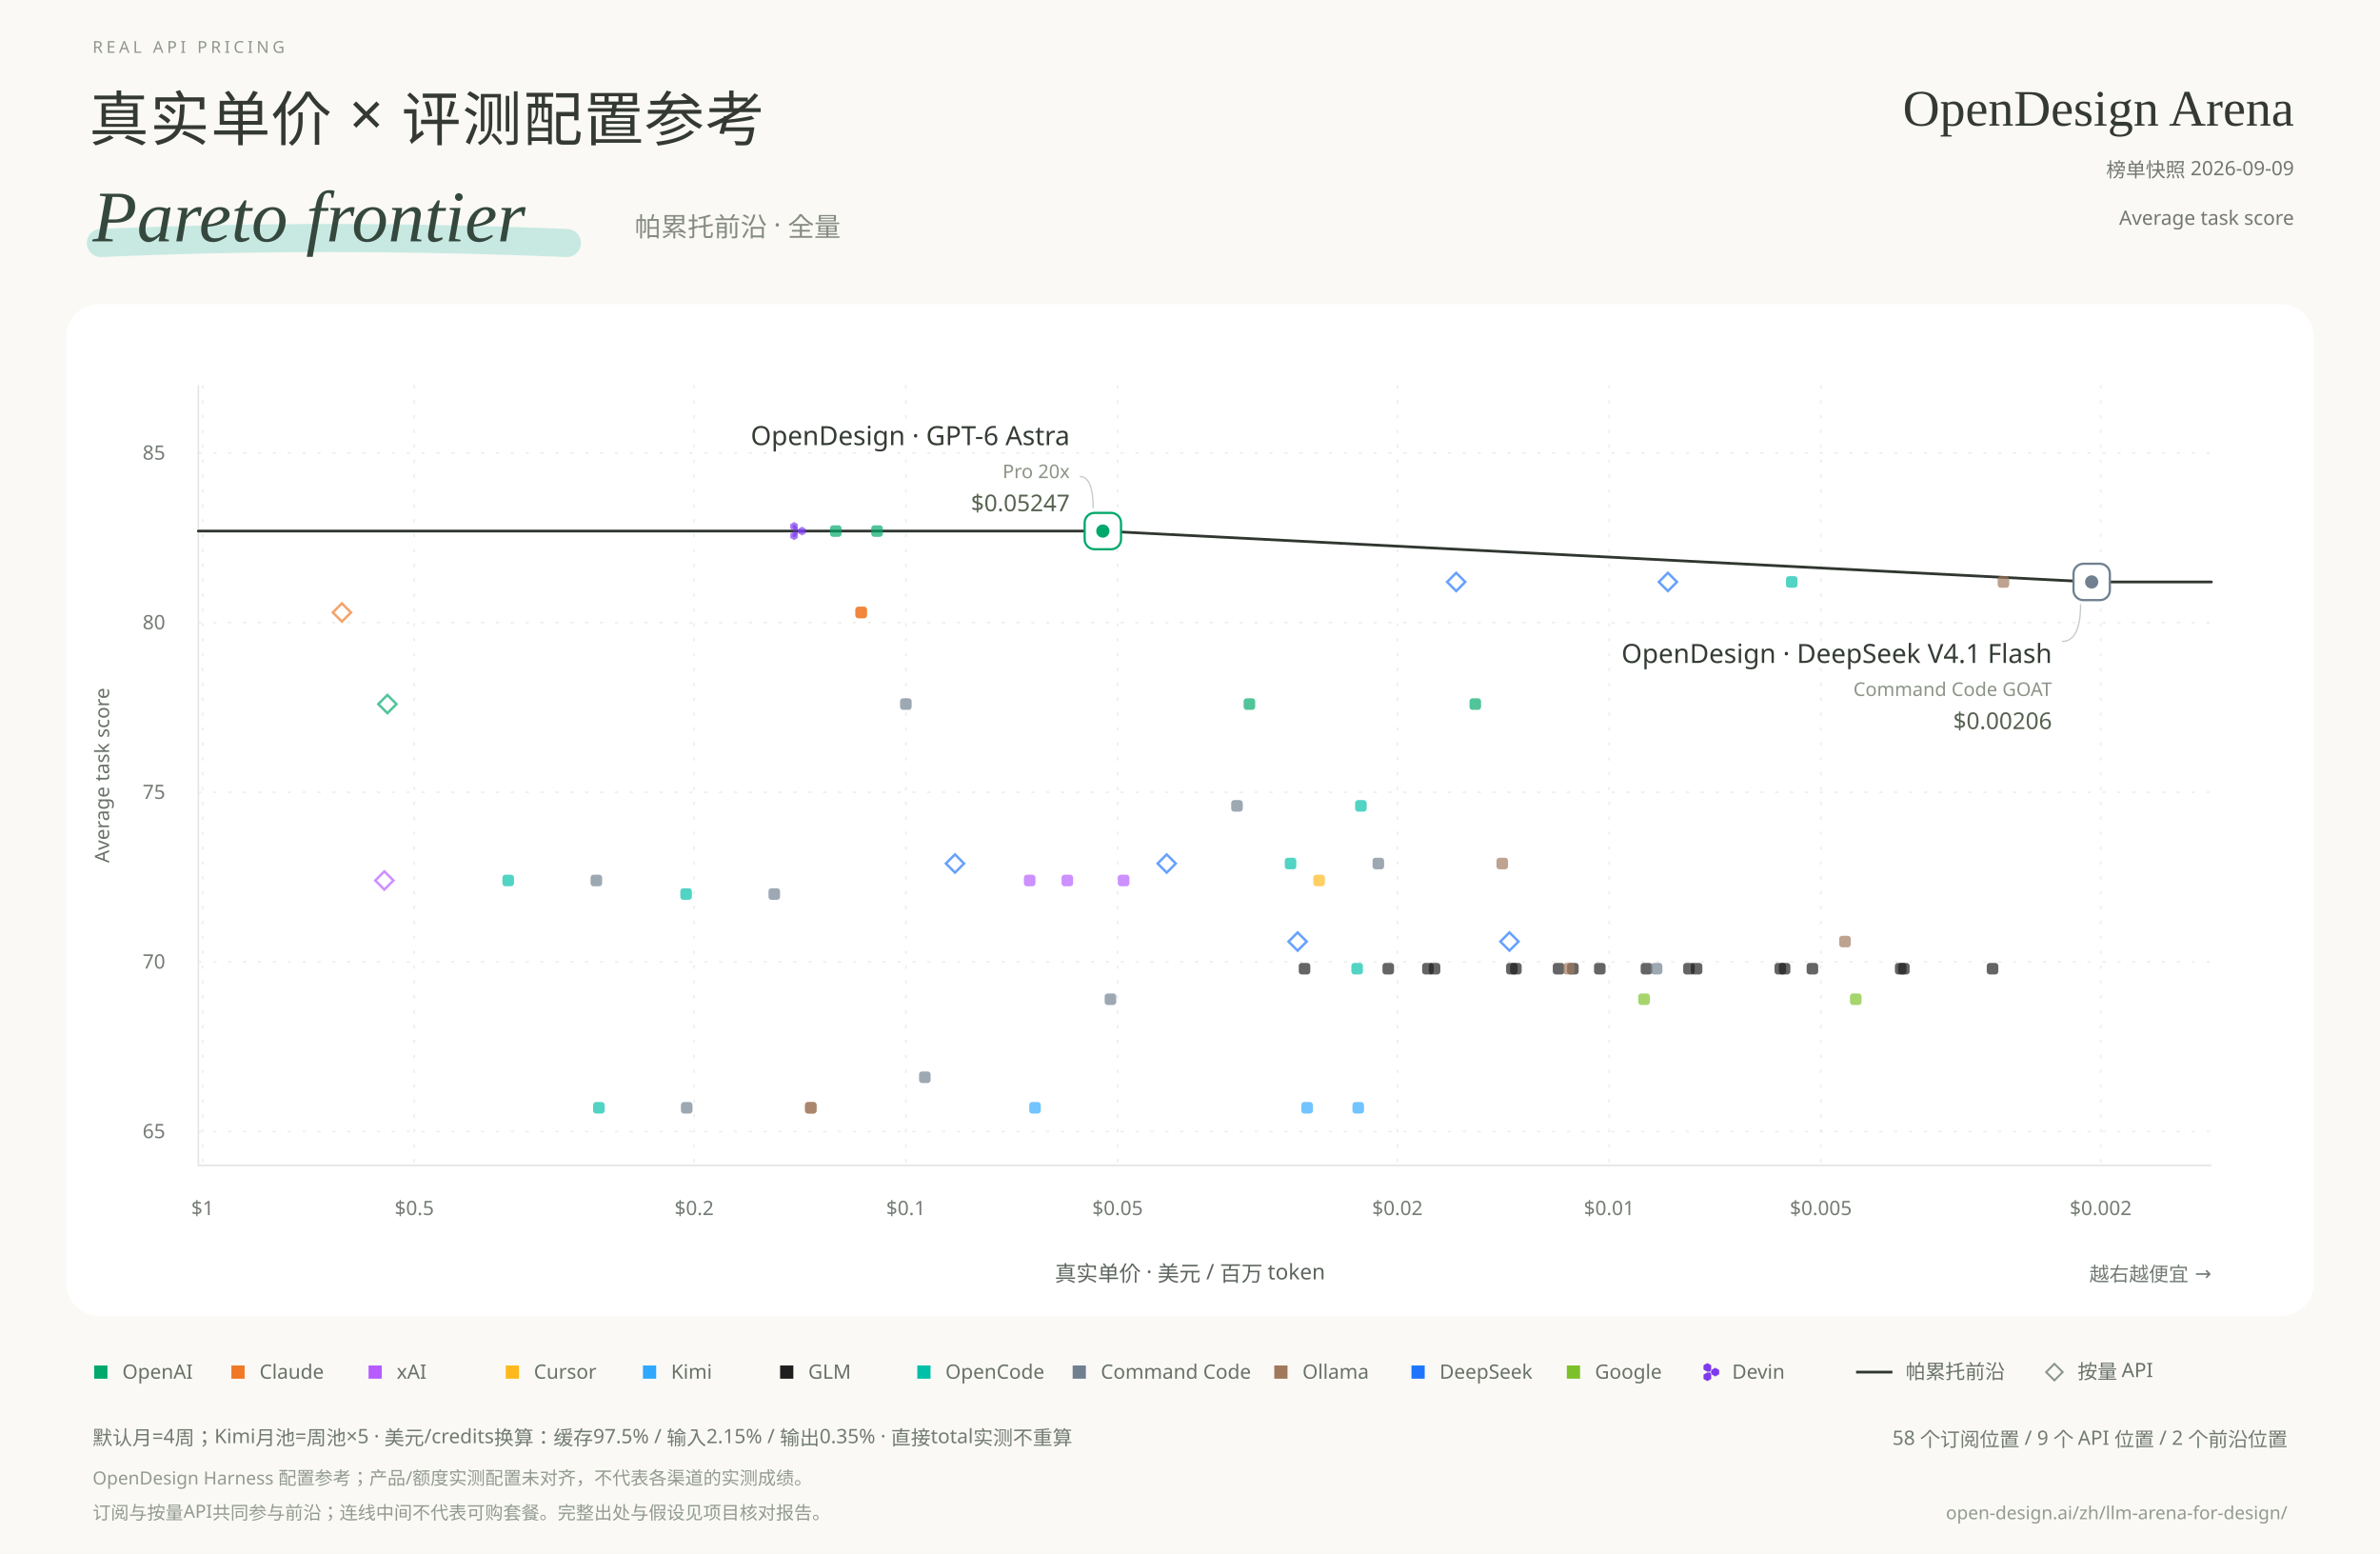
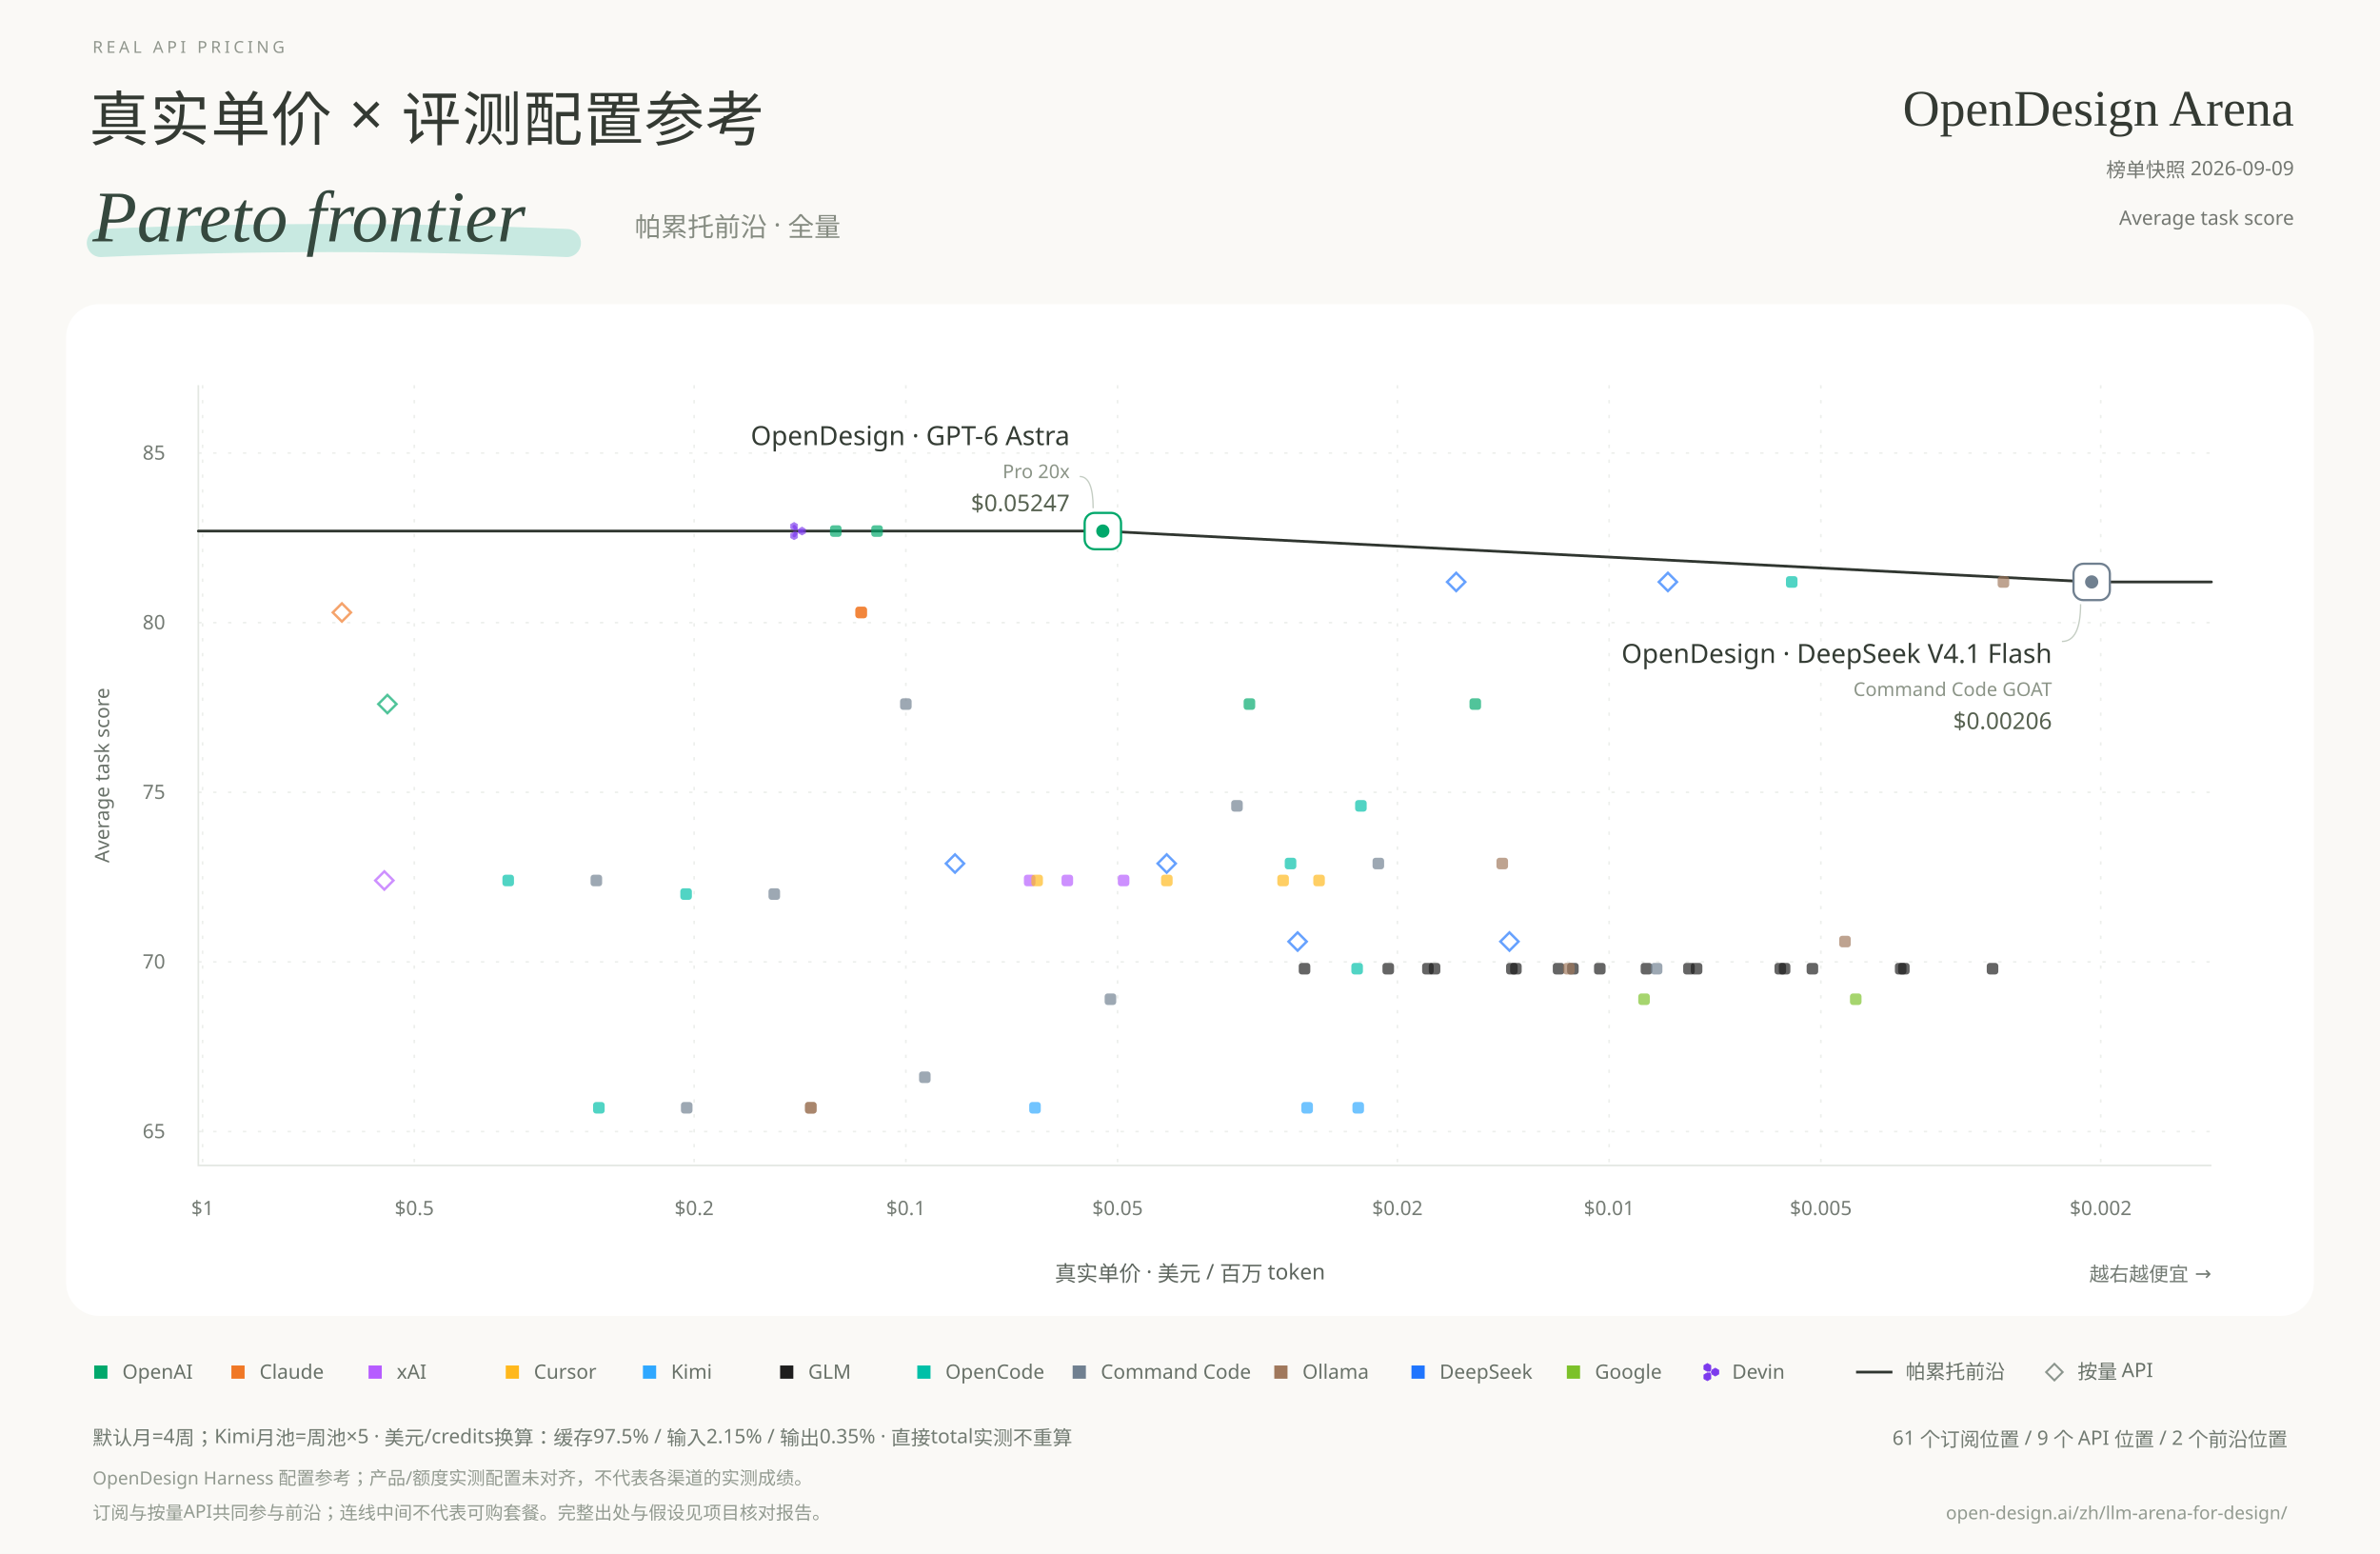
<svg xmlns="http://www.w3.org/2000/svg" width="1440" height="940" viewBox="0 0 1440 940" role="img" aria-labelledby="title desc">
  <style>text{font-family:"Microsoft YaHei","Segoe UI",sans-serif} .serif{font-family:"Times New Roman",serif} .number{font-family:"Segoe UI",sans-serif;font-variant-numeric:tabular-nums} .label-name{paint-order:stroke;stroke:#fff;stroke-width:5px;stroke-linejoin:round} .point:hover{opacity:1}</style>
  <rect width="1440" height="940" fill="#FAF9F6" />
  <text x="56.000" y="32.000" font-size="10" fill="#90968D" text-anchor="start" font-weight="400" letter-spacing="2.1">REAL API PRICING</text>
  <text x="54.000" y="85.000" font-size="36" fill="#343A33" text-anchor="start" font-weight="300" letter-spacing=".8">真实单价 × 评测配置参考</text>
  <path d="M61 147 Q197 141 343 147" stroke="#9FDDD0" stroke-width="17" stroke-linecap="round" opacity=".55" fill="none" />
  <text x="56.000" y="146.000" font-size="44" fill="#35483E" text-anchor="start" font-weight="400" class="serif" font-style="italic">Pareto frontier</text>
  <text x="384.000" y="143.000" font-size="16" fill="#858B81" text-anchor="start" font-weight="300">帕累托前沿 · 全量</text>
  <text x="1388.000" y="76.000" font-size="31" fill="#343A33" text-anchor="end" font-weight="400" class="serif">OpenDesign Arena</text>
  <text x="1388.000" y="107.000" font-size="12" fill="#737771" text-anchor="end" font-weight="400">榜单快照  2026-09-09</text>
  <text x="1388.000" y="136.000" font-size="12" fill="#737771" text-anchor="end" font-weight="400">Average task score</text>
  <rect x="40" y="184" width="1360" height="612" rx="20" fill="#FFFFFF" />
  <path d="M1271.014 233V705" stroke="#E8EBE7" stroke-dasharray="2 7" opacity=".8" />
  <text x="1271.014" y="735.000" font-size="12" fill="#747B74" text-anchor="middle" font-weight="400" class="number">$0.002</text>
  <path d="M1101.686 233V705" stroke="#E8EBE7" stroke-dasharray="2 7" opacity=".8" />
  <text x="1101.686" y="735.000" font-size="12" fill="#747B74" text-anchor="middle" font-weight="400" class="number">$0.005</text>
  <path d="M973.594 233V705" stroke="#E8EBE7" stroke-dasharray="2 7" opacity=".8" />
  <text x="973.594" y="735.000" font-size="12" fill="#747B74" text-anchor="middle" font-weight="400" class="number">$0.01</text>
  <path d="M845.502 233V705" stroke="#E8EBE7" stroke-dasharray="2 7" opacity=".8" />
  <text x="845.502" y="735.000" font-size="12" fill="#747B74" text-anchor="middle" font-weight="400" class="number">$0.02</text>
  <path d="M676.173 233V705" stroke="#E8EBE7" stroke-dasharray="2 7" opacity=".8" />
  <text x="676.173" y="735.000" font-size="12" fill="#747B74" text-anchor="middle" font-weight="400" class="number">$0.05</text>
  <path d="M548.081 233V705" stroke="#E8EBE7" stroke-dasharray="2 7" opacity=".8" />
  <text x="548.081" y="735.000" font-size="12" fill="#747B74" text-anchor="middle" font-weight="400" class="number">$0.1</text>
  <path d="M419.990 233V705" stroke="#E8EBE7" stroke-dasharray="2 7" opacity=".8" />
  <text x="419.990" y="735.000" font-size="12" fill="#747B74" text-anchor="middle" font-weight="400" class="number">$0.2</text>
  <path d="M250.661 233V705" stroke="#E8EBE7" stroke-dasharray="2 7" opacity=".8" />
  <text x="250.661" y="735.000" font-size="12" fill="#747B74" text-anchor="middle" font-weight="400" class="number">$0.5</text>
  <path d="M122.569 233V705" stroke="#E8EBE7" stroke-dasharray="2 7" opacity=".8" />
  <text x="122.569" y="735.000" font-size="12" fill="#747B74" text-anchor="middle" font-weight="400" class="number">$1</text>
  <path d="M120 684.478H1338" stroke="#E8EBE7" stroke-dasharray="2 7" opacity=".8" />
  <text x="100.000" y="688.478" font-size="12" fill="#747B74" text-anchor="end" font-weight="400" class="number">65</text>
  <path d="M120 581.870H1338" stroke="#E8EBE7" stroke-dasharray="2 7" opacity=".8" />
  <text x="100.000" y="585.870" font-size="12" fill="#747B74" text-anchor="end" font-weight="400" class="number">70</text>
  <path d="M120 479.261H1338" stroke="#E8EBE7" stroke-dasharray="2 7" opacity=".8" />
  <text x="100.000" y="483.261" font-size="12" fill="#747B74" text-anchor="end" font-weight="400" class="number">75</text>
  <path d="M120 376.652H1338" stroke="#E8EBE7" stroke-dasharray="2 7" opacity=".8" />
  <text x="100.000" y="380.652" font-size="12" fill="#747B74" text-anchor="end" font-weight="400" class="number">80</text>
  <path d="M120 274.043H1338" stroke="#E8EBE7" stroke-dasharray="2 7" opacity=".8" />
  <text x="100.000" y="278.043" font-size="12" fill="#747B74" text-anchor="end" font-weight="400" class="number">85</text>
  <path d="M120 233V705H1338" fill="none" stroke="#E3E7E2" />
  <text x="66.000" y="469.000" font-size="12" fill="#697169" text-anchor="middle" font-weight="400" transform="rotate(-90 66 469.0)">Average task score</text>
  <text x="720.000" y="775.000" font-size="13" fill="#5D655E" text-anchor="middle" font-weight="400">真实单价 · 美元 / 百万 token</text>
  <text x="1338.000" y="775.000" font-size="12" fill="#737B74" text-anchor="end" font-weight="400">越右越便宜 →</text>
  <path id="frontier" d="M120.000,321.243 L667.263,321.243 L1265.552,352.026 L1338.000,352.026" fill="none" stroke="#303630" stroke-width="1.65" stroke-linecap="round" stroke-linejoin="round" />
  <g class="point" data-billing="subscription" data-frontier="false" data-price="0.03247" data-score="77.6" data-x="755.952" data-y="425.904" transform="translate(755.952 425.904)">
    <rect x="-3.5" y="-3.5" width="7" height="7" rx="1.8" fill="#00A86B" opacity=".68" />
  </g>
  <g class="point" data-billing="subscription" data-frontier="false" data-price="0.0155" data-score="77.6" data-x="892.605" data-y="425.904" transform="translate(892.605 425.904)">
    <rect x="-3.5" y="-3.5" width="7" height="7" rx="1.8" fill="#00A86B" opacity=".68" />
  </g>
  <g class="point" data-billing="subscription" data-frontier="false" data-price="0.12579" data-score="82.7" data-x="505.681" data-y="321.243" transform="translate(505.681 321.243)">
    <rect x="-3.5" y="-3.5" width="7" height="7" rx="1.8" fill="#00A86B" opacity=".68" />
  </g>
  <g class="point" data-billing="subscription" data-frontier="true" data-price="0.05247" data-score="82.7" data-x="667.263" data-y="321.243" transform="translate(667.263 321.243)">
    <rect x="-11" y="-11" width="22" height="22" rx="6" fill="#FFF" stroke="#00A86B" stroke-width="1.35" />
    <circle r="4" fill="#00A86B" />
  </g>
  <g class="point" data-billing="subscription" data-frontier="false" data-price="0.14265" data-score="82.7" data-x="482.437" data-y="321.243" transform="translate(482.437 321.243)">
    <path d="M0.11,-1.63 L-1.97,-0.43 L-4.05,-1.63 L-4.05,-4.03 L-1.97,-5.23 L0.11,-4.03Z M0.11,4.03 L-1.97,5.23 L-4.05,4.03 L-4.05,1.63 L-1.97,0.43 L0.11,1.63Z M4.91,1.20 L2.83,2.40 L0.75,1.20 L0.75,-1.20 L2.83,-2.40 L4.91,-1.20Z" fill="#7C3AED" opacity="0.68" stroke="#7C3AED" stroke-width="0.43" stroke-linejoin="round" />
    <path d="M-0.89,-1.27 L-1.87,-2.69 M-0.89,1.27 L-1.87,2.69 M1.27,0.00 L2.69,0.00" stroke="#7C3AED" stroke-width="2.16" stroke-linecap="round" opacity="0.68" fill="none" />
  </g>
  <g class="point" data-billing="subscription" data-frontier="false" data-price="0.00892" data-score="68.9" data-x="994.714" data-y="604.443" transform="translate(994.714 604.443)">
    <rect x="-3.5" y="-3.5" width="7" height="7" rx="1.8" fill="#7CC12A" opacity=".68" />
  </g>
  <g class="point" data-billing="subscription" data-frontier="false" data-price="0.00446" data-score="68.9" data-x="1122.806" data-y="604.443" transform="translate(1122.806 604.443)">
    <rect x="-3.5" y="-3.5" width="7" height="7" rx="1.8" fill="#7CC12A" opacity=".68" />
  </g>
  <g class="point" data-billing="subscription" data-frontier="false" data-price="0.11574" data-score="80.3" data-x="521.068" data-y="370.496" transform="translate(521.068 370.496)">
    <rect x="-3.5" y="-3.5" width="7" height="7" rx="1.8" fill="#F07826" opacity=".68" />
  </g>
  <g class="point" data-billing="subscription" data-frontier="false" data-price="0.05894" data-score="72.4" data-x="645.775" data-y="532.617" transform="translate(645.775 532.617)">
    <rect x="-3.5" y="-3.5" width="7" height="7" rx="1.8" fill="#B65CFF" opacity=".68" />
  </g>
  <g class="point" data-billing="subscription" data-frontier="false" data-price="0.04902" data-score="72.4" data-x="679.831" data-y="532.617" transform="translate(679.831 532.617)">
    <rect x="-3.5" y="-3.5" width="7" height="7" rx="1.8" fill="#B65CFF" opacity=".68" />
  </g>
  <g class="point" data-billing="subscription" data-frontier="false" data-price="0.06667" data-score="72.4" data-x="623.001" data-y="532.617" transform="translate(623.001 532.617)">
    <rect x="-3.5" y="-3.5" width="7" height="7" rx="1.8" fill="#B65CFF" opacity=".68" />
  </g>
+   <g class="point" data-billing="subscription" data-frontier="false" data-price="0.02585" data-score="72.4" data-x="798.087" data-y="532.617" transform="translate(798.087 532.617)">
+     <rect x="-3.5" y="-3.5" width="7" height="7" rx="1.8" fill="#FFB81C" opacity=".68" />
+   </g>
+   <g class="point" data-billing="subscription" data-frontier="false" data-price="0.06506" data-score="72.4" data-x="627.519" data-y="532.617" transform="translate(627.519 532.617)">
+     <rect x="-3.5" y="-3.5" width="7" height="7" rx="1.8" fill="#FFB81C" opacity=".68" />
+   </g>
+   <g class="point" data-billing="subscription" data-frontier="false" data-price="0.04255" data-score="72.4" data-x="705.989" data-y="532.617" transform="translate(705.989 532.617)">
+     <rect x="-3.5" y="-3.5" width="7" height="7" rx="1.8" fill="#FFB81C" opacity=".68" />
+   </g>
+   <g class="point" data-billing="subscription" data-frontier="false" data-price="0.02908" data-score="72.4" data-x="776.329" data-y="532.617" transform="translate(776.329 532.617)">
+     <rect x="-3.5" y="-3.5" width="7" height="7" rx="1.8" fill="#FFB81C" opacity=".68" />
+   </g>
  <g class="point" data-billing="subscription" data-frontier="false" data-price="0.02688" data-score="65.7" data-x="790.866" data-y="670.113" transform="translate(790.866 670.113)">
    <rect x="-3.5" y="-3.5" width="7" height="7" rx="1.8" fill="#2FA8FF" opacity=".68" />
  </g>
  <g class="point" data-billing="subscription" data-frontier="false" data-price="0.06552" data-score="65.7" data-x="626.217" data-y="670.113" transform="translate(626.217 670.113)">
    <rect x="-3.5" y="-3.5" width="7" height="7" rx="1.8" fill="#2FA8FF" opacity=".68" />
  </g>
  <g class="point" data-billing="subscription" data-frontier="false" data-price="0.02274" data-score="65.7" data-x="821.775" data-y="670.113" transform="translate(821.775 670.113)">
    <rect x="-3.5" y="-3.5" width="7" height="7" rx="1.8" fill="#2FA8FF" opacity=".68" />
  </g>
  <g class="point" data-billing="subscription" data-frontier="false" data-price="0.02711" data-score="69.8" data-x="789.292" data-y="585.974" transform="translate(789.292 585.974)">
    <rect x="-3.5" y="-3.5" width="7" height="7" rx="1.8" fill="#1E1E1E" opacity=".68" />
  </g>
  <g class="point" data-billing="subscription" data-frontier="false" data-price="0.0181" data-score="69.8" data-x="863.948" data-y="585.974" transform="translate(863.948 585.974)">
    <rect x="-3.5" y="-3.5" width="7" height="7" rx="1.8" fill="#1E1E1E" opacity=".68" />
  </g>
  <g class="point" data-billing="subscription" data-frontier="false" data-price="0.01357" data-score="69.8" data-x="917.179" data-y="585.974" transform="translate(917.179 585.974)">
    <rect x="-3.5" y="-3.5" width="7" height="7" rx="1.8" fill="#1E1E1E" opacity=".68" />
  </g>
  <g class="point" data-billing="subscription" data-frontier="false" data-price="0.01126" data-score="69.8" data-x="951.663" data-y="585.974" transform="translate(951.663 585.974)">
    <rect x="-3.5" y="-3.5" width="7" height="7" rx="1.8" fill="#1E1E1E" opacity=".68" />
  </g>
  <g class="point" data-billing="subscription" data-frontier="false" data-price="0.00751" data-score="69.8" data-x="1026.510" data-y="585.974" transform="translate(1026.510 585.974)">
    <rect x="-3.5" y="-3.5" width="7" height="7" rx="1.8" fill="#1E1E1E" opacity=".68" />
  </g>
  <g class="point" data-billing="subscription" data-frontier="false" data-price="0.00563" data-score="69.8" data-x="1079.755" data-y="585.974" transform="translate(1079.755 585.974)">
    <rect x="-3.5" y="-3.5" width="7" height="7" rx="1.8" fill="#1E1E1E" opacity=".68" />
  </g>
  <g class="point" data-billing="subscription" data-frontier="false" data-price="0.02061" data-score="69.8" data-x="839.950" data-y="585.974" transform="translate(839.950 585.974)">
    <rect x="-3.5" y="-3.5" width="7" height="7" rx="1.8" fill="#1E1E1E" opacity=".68" />
  </g>
  <g class="point" data-billing="subscription" data-frontier="false" data-price="0.01375" data-score="69.8" data-x="914.744" data-y="585.974" transform="translate(914.744 585.974)">
    <rect x="-3.5" y="-3.5" width="7" height="7" rx="1.8" fill="#1E1E1E" opacity=".68" />
  </g>
  <g class="point" data-billing="subscription" data-frontier="false" data-price="0.01031" data-score="69.8" data-x="967.952" data-y="585.974" transform="translate(967.952 585.974)">
    <rect x="-3.5" y="-3.5" width="7" height="7" rx="1.8" fill="#1E1E1E" opacity=".68" />
  </g>
  <g class="point" data-billing="subscription" data-frontier="false" data-price="0.00571" data-score="69.8" data-x="1077.148" data-y="585.974" transform="translate(1077.148 585.974)">
    <rect x="-3.5" y="-3.5" width="7" height="7" rx="1.8" fill="#1E1E1E" opacity=".68" />
  </g>
  <g class="point" data-billing="subscription" data-frontier="false" data-price="0.00381" data-score="69.8" data-x="1151.915" data-y="585.974" transform="translate(1151.915 585.974)">
    <rect x="-3.5" y="-3.5" width="7" height="7" rx="1.8" fill="#1E1E1E" opacity=".68" />
  </g>
  <g class="point" data-billing="subscription" data-frontier="false" data-price="0.00285" data-score="69.8" data-x="1205.564" data-y="585.974" transform="translate(1205.564 585.974)">
    <rect x="-3.5" y="-3.5" width="7" height="7" rx="1.8" fill="#1E1E1E" opacity=".68" />
  </g>
  <g class="point" data-billing="subscription" data-frontier="false" data-price="0.01771" data-score="69.8" data-x="867.974" data-y="585.974" transform="translate(867.974 585.974)">
    <rect x="-3.5" y="-3.5" width="7" height="7" rx="1.8" fill="#1E1E1E" opacity=".68" />
  </g>
  <g class="point" data-billing="subscription" data-frontier="false" data-price="0.0118" data-score="69.8" data-x="943.007" data-y="585.974" transform="translate(943.007 585.974)">
    <rect x="-3.5" y="-3.5" width="7" height="7" rx="1.8" fill="#1E1E1E" opacity=".68" />
  </g>
  <g class="point" data-billing="subscription" data-frontier="false" data-price="0.00885" data-score="69.8" data-x="996.170" data-y="585.974" transform="translate(996.170 585.974)">
    <rect x="-3.5" y="-3.5" width="7" height="7" rx="1.8" fill="#1E1E1E" opacity=".68" />
  </g>
  <g class="point" data-billing="subscription" data-frontier="false" data-price="0.0077" data-score="69.8" data-x="1021.893" data-y="585.974" transform="translate(1021.893 585.974)">
    <rect x="-3.5" y="-3.5" width="7" height="7" rx="1.8" fill="#1E1E1E" opacity=".68" />
  </g>
  <g class="point" data-billing="subscription" data-frontier="false" data-price="0.00514" data-score="69.8" data-x="1096.582" data-y="585.974" transform="translate(1096.582 585.974)">
    <rect x="-3.5" y="-3.5" width="7" height="7" rx="1.8" fill="#1E1E1E" opacity=".68" />
  </g>
  <g class="point" data-billing="subscription" data-frontier="false" data-price="0.00385" data-score="69.8" data-x="1149.985" data-y="585.974" transform="translate(1149.985 585.974)">
    <rect x="-3.5" y="-3.5" width="7" height="7" rx="1.8" fill="#1E1E1E" opacity=".68" />
  </g>
  <g class="point" data-billing="subscription" data-frontier="false" data-price="0.36765" data-score="72.4" data-x="307.482" data-y="532.617" transform="translate(307.482 532.617)">
    <rect x="-3.5" y="-3.5" width="7" height="7" rx="1.8" fill="#00C0A8" opacity=".68" />
  </g>
  <g class="point" data-billing="subscription" data-frontier="false" data-price="0.02282" data-score="69.8" data-x="821.126" data-y="585.974" transform="translate(821.126 585.974)">
    <rect x="-3.5" y="-3.5" width="7" height="7" rx="1.8" fill="#00C0A8" opacity=".68" />
  </g>
  <g class="point" data-billing="subscription" data-frontier="false" data-price="0.27322" data-score="65.7" data-x="362.340" data-y="670.113" transform="translate(362.340 670.113)">
    <rect x="-3.5" y="-3.5" width="7" height="7" rx="1.8" fill="#00C0A8" opacity=".68" />
  </g>
  <g class="point" data-billing="subscription" data-frontier="false" data-price="0.20534" data-score="72" data-x="415.120" data-y="540.826" transform="translate(415.120 540.826)">
    <rect x="-3.5" y="-3.5" width="7" height="7" rx="1.8" fill="#00C0A8" opacity=".68" />
  </g>
  <g class="point" data-billing="subscription" data-frontier="false" data-price="0.0055" data-score="81.2" data-x="1084.073" data-y="352.026" transform="translate(1084.073 352.026)">
    <rect x="-3.5" y="-3.5" width="7" height="7" rx="1.8" fill="#00C0A8" opacity=".68" />
  </g>
  <g class="point" data-billing="subscription" data-frontier="false" data-price="0.02838" data-score="72.9" data-x="780.831" data-y="522.357" transform="translate(780.831 522.357)">
    <rect x="-3.5" y="-3.5" width="7" height="7" rx="1.8" fill="#00C0A8" opacity=".68" />
  </g>
  <g class="point" data-billing="subscription" data-frontier="false" data-price="0.02254" data-score="74.6" data-x="823.407" data-y="487.470" transform="translate(823.407 487.470)">
    <rect x="-3.5" y="-3.5" width="7" height="7" rx="1.8" fill="#00C0A8" opacity=".68" />
  </g>
  <g class="point" data-billing="subscription" data-frontier="false" data-price="0.1" data-score="77.6" data-x="548.081" data-y="425.904" transform="translate(548.081 425.904)">
    <rect x="-3.5" y="-3.5" width="7" height="7" rx="1.8" fill="#708090" opacity=".68" />
  </g>
  <g class="point" data-billing="subscription" data-frontier="true" data-price="0.00206" data-score="81.2" data-x="1265.552" data-y="352.026" transform="translate(1265.552 352.026)">
    <rect x="-11" y="-11" width="22" height="22" rx="6" fill="#FFF" stroke="#708090" stroke-width="1.35" />
    <circle r="4" fill="#708090" />
  </g>
  <g class="point" data-billing="subscription" data-frontier="false" data-price="0.00856" data-score="69.8" data-x="1002.327" data-y="585.974" transform="translate(1002.327 585.974)">
    <rect x="-3.5" y="-3.5" width="7" height="7" rx="1.8" fill="#708090" opacity=".68" />
  </g>
  <g class="point" data-billing="subscription" data-frontier="false" data-price="0.05118" data-score="68.9" data-x="671.863" data-y="604.443" transform="translate(671.863 604.443)">
    <rect x="-3.5" y="-3.5" width="7" height="7" rx="1.8" fill="#708090" opacity=".68" />
  </g>
  <g class="point" data-billing="subscription" data-frontier="false" data-price="0.02129" data-score="72.9" data-x="833.951" data-y="522.357" transform="translate(833.951 522.357)">
    <rect x="-3.5" y="-3.5" width="7" height="7" rx="1.8" fill="#708090" opacity=".68" />
  </g>
  <g class="point" data-billing="subscription" data-frontier="false" data-price="0.15385" data-score="72" data-x="468.469" data-y="540.826" transform="translate(468.469 540.826)">
    <rect x="-3.5" y="-3.5" width="7" height="7" rx="1.8" fill="#708090" opacity=".68" />
  </g>
  <g class="point" data-billing="subscription" data-frontier="false" data-price="0.03382" data-score="74.6" data-x="748.424" data-y="487.470" transform="translate(748.424 487.470)">
    <rect x="-3.5" y="-3.5" width="7" height="7" rx="1.8" fill="#708090" opacity=".68" />
  </g>
  <g class="point" data-billing="subscription" data-frontier="false" data-price="0.09398" data-score="66.6" data-x="559.555" data-y="651.643" transform="translate(559.555 651.643)">
    <rect x="-3.5" y="-3.5" width="7" height="7" rx="1.8" fill="#708090" opacity=".68" />
  </g>
  <g class="point" data-billing="subscription" data-frontier="false" data-price="0.20492" data-score="65.7" data-x="415.498" data-y="670.113" transform="translate(415.498 670.113)">
    <rect x="-3.5" y="-3.5" width="7" height="7" rx="1.8" fill="#708090" opacity=".68" />
  </g>
  <g class="point" data-billing="subscription" data-frontier="false" data-price="0.27548" data-score="72.4" data-x="360.818" data-y="532.617" transform="translate(360.818 532.617)">
    <rect x="-3.5" y="-3.5" width="7" height="7" rx="1.8" fill="#708090" opacity=".68" />
  </g>
  <g class="point" data-billing="subscription" data-frontier="false" data-price="0.00275" data-score="81.2" data-x="1212.164" data-y="352.026" transform="translate(1212.164 352.026)">
    <rect x="-3.5" y="-3.5" width="7" height="7" rx="1.8" fill="#A0785C" opacity=".68" />
  </g>
  <g class="point" data-billing="subscription" data-frontier="false" data-price="0.00462" data-score="70.6" data-x="1116.293" data-y="569.557" transform="translate(1116.293 569.557)">
    <rect x="-3.5" y="-3.5" width="7" height="7" rx="1.8" fill="#A0785C" opacity=".68" />
  </g>
  <g class="point" data-billing="subscription" data-frontier="false" data-price="0.01419" data-score="72.9" data-x="908.923" data-y="522.357" transform="translate(908.923 522.357)">
    <rect x="-3.5" y="-3.5" width="7" height="7" rx="1.8" fill="#A0785C" opacity=".68" />
  </g>
  <g class="point" data-billing="subscription" data-frontier="false" data-price="0.01141" data-score="69.8" data-x="949.218" data-y="585.974" transform="translate(949.218 585.974)">
    <rect x="-3.5" y="-3.5" width="7" height="7" rx="1.8" fill="#A0785C" opacity=".68" />
  </g>
  <g class="point" data-billing="subscription" data-frontier="false" data-price="0.13652" data-score="65.7" data-x="490.554" data-y="670.113" transform="translate(490.554 670.113)">
    <rect x="-3.5" y="-3.5" width="7" height="7" rx="1.8" fill="#A0785C" opacity=".68" />
  </g>
  <g class="point" data-billing="subscription" data-frontier="false" data-price="0.1365" data-score="65.7" data-x="490.581" data-y="670.113" transform="translate(490.581 670.113)">
    <rect x="-3.5" y="-3.5" width="7" height="7" rx="1.8" fill="#A0785C" opacity=".68" />
  </g>
  <g class="point" data-billing="subscription" data-frontier="false" data-price="0.11575" data-score="80.3" data-x="521.052" data-y="370.496" transform="translate(521.052 370.496)">
    <rect x="-3.5" y="-3.5" width="7" height="7" rx="1.8" fill="#F07826" opacity=".68" />
  </g>
  <g class="point" data-billing="subscription" data-frontier="false" data-price="0.10989" data-score="82.7" data-x="530.653" data-y="321.243" transform="translate(530.653 321.243)">
    <rect x="-3.5" y="-3.5" width="7" height="7" rx="1.8" fill="#00A86B" opacity=".68" />
-   </g>
-   <g class="point" data-billing="subscription" data-frontier="false" data-price="0.02585" data-score="72.4" data-x="798.087" data-y="532.617" transform="translate(798.087 532.617)">
-     <rect x="-3.5" y="-3.5" width="7" height="7" rx="1.8" fill="#FFB81C" opacity=".68" />
  </g>
  <g class="point" data-billing="metered" data-frontier="false" data-price="0.00825" data-score="81.2" data-x="1009.144" data-y="352.026" transform="translate(1009.144 352.026)">
    <path d="M0 -5.5L5.5 0 0 5.5 -5.5 0Z" fill="white" stroke="#1F75FE" stroke-width="1.5" opacity=".68" />
  </g>
  <g class="point" data-billing="metered" data-frontier="false" data-price="0.0165" data-score="81.2" data-x="881.052" data-y="352.026" transform="translate(881.052 352.026)">
    <path d="M0 -5.5L5.5 0 0 5.5 -5.5 0Z" fill="white" stroke="#1F75FE" stroke-width="1.5" opacity=".68" />
  </g>
  <g class="point" data-billing="metered" data-frontier="false" data-price="0.01386" data-score="70.6" data-x="913.272" data-y="569.557" transform="translate(913.272 569.557)">
    <path d="M0 -5.5L5.5 0 0 5.5 -5.5 0Z" fill="white" stroke="#1F75FE" stroke-width="1.5" opacity=".68" />
  </g>
  <g class="point" data-billing="metered" data-frontier="false" data-price="0.02773" data-score="70.6" data-x="785.113" data-y="569.557" transform="translate(785.113 569.557)">
    <path d="M0 -5.5L5.5 0 0 5.5 -5.5 0Z" fill="white" stroke="#1F75FE" stroke-width="1.5" opacity=".68" />
  </g>
  <g class="point" data-billing="metered" data-frontier="false" data-price="0.04257" data-score="72.9" data-x="705.902" data-y="522.357" transform="translate(705.902 522.357)">
    <path d="M0 -5.5L5.5 0 0 5.5 -5.5 0Z" fill="white" stroke="#1F75FE" stroke-width="1.5" opacity=".68" />
  </g>
  <g class="point" data-billing="metered" data-frontier="false" data-price="0.08514" data-score="72.9" data-x="577.810" data-y="522.357" transform="translate(577.810 522.357)">
    <path d="M0 -5.5L5.5 0 0 5.5 -5.5 0Z" fill="white" stroke="#1F75FE" stroke-width="1.5" opacity=".68" />
  </g>
  <g class="point" data-billing="metered" data-frontier="false" data-price="0.546" data-score="77.6" data-x="234.397" data-y="425.904" transform="translate(234.397 425.904)">
    <path d="M0 -5.5L5.5 0 0 5.5 -5.5 0Z" fill="white" stroke="#00A86B" stroke-width="1.5" opacity=".68" />
  </g>
  <g class="point" data-billing="metered" data-frontier="false" data-price="0.5515" data-score="72.4" data-x="232.545" data-y="532.617" transform="translate(232.545 532.617)">
    <path d="M0 -5.5L5.5 0 0 5.5 -5.5 0Z" fill="white" stroke="#B65CFF" stroke-width="1.5" opacity=".68" />
  </g>
  <g class="point" data-billing="metered" data-frontier="false" data-price="0.63375" data-score="80.3" data-x="206.856" data-y="370.496" transform="translate(206.856 370.496)">
    <path d="M0 -5.5L5.5 0 0 5.5 -5.5 0Z" fill="white" stroke="#F07826" stroke-width="1.5" opacity=".68" />
  </g>
  <g class="front-label" data-model="gpt-6-astra">
    <path d="M661.404,307.435Q661.404,288.243 653.263,288.243" stroke="#C4CDC3" stroke-width=".8" fill="none" />
    <text x="647.263" y="269.243" font-size="16" fill="#343C34" text-anchor="end" font-weight="400" class="label-name">OpenDesign · GPT-6 Astra</text>
    <text x="647.263" y="289.243" font-size="11.5" fill="#8B9487" text-anchor="end" font-weight="400">Pro 20x</text>
    <text x="647.263" y="309.243" font-size="14" fill="#566150" text-anchor="end" font-weight="400" class="number">$0.05247</text>
  </g>
  <g class="front-label" data-model="deepseek-v4.1-flash">
    <path d="M1258.843,365.442Q1258.843,388.026 1247.552,388.026" stroke="#C4CDC3" stroke-width=".8" fill="none" />
    <text x="1241.552" y="401.026" font-size="16" fill="#343C34" text-anchor="end" font-weight="400" class="label-name">OpenDesign · DeepSeek V4.1 Flash</text>
    <text x="1241.552" y="421.026" font-size="11.5" fill="#8B9487" text-anchor="end" font-weight="400">Command Code GOAT</text>
    <text x="1241.552" y="441.026" font-size="14" fill="#566150" text-anchor="end" font-weight="400" class="number">$0.00206</text>
  </g>
  <rect x="57" y="826" width="8" height="8" fill="#00A86B" />
  <text x="74.000" y="834.000" font-size="12" fill="#687168" text-anchor="start" font-weight="400">OpenAI</text>
  <rect x="140" y="826" width="8" height="8" fill="#F07826" />
  <text x="157.000" y="834.000" font-size="12" fill="#687168" text-anchor="start" font-weight="400">Claude</text>
  <rect x="223" y="826" width="8" height="8" fill="#B65CFF" />
  <text x="240.000" y="834.000" font-size="12" fill="#687168" text-anchor="start" font-weight="400">xAI</text>
  <rect x="306" y="826" width="8" height="8" fill="#FFB81C" />
  <text x="323.000" y="834.000" font-size="12" fill="#687168" text-anchor="start" font-weight="400">Cursor</text>
  <rect x="389" y="826" width="8" height="8" fill="#2FA8FF" />
  <text x="406.000" y="834.000" font-size="12" fill="#687168" text-anchor="start" font-weight="400">Kimi</text>
  <rect x="472" y="826" width="8" height="8" fill="#1E1E1E" />
  <text x="489.000" y="834.000" font-size="12" fill="#687168" text-anchor="start" font-weight="400">GLM</text>
  <rect x="555" y="826" width="8" height="8" fill="#00C0A8" />
  <text x="572.000" y="834.000" font-size="12" fill="#687168" text-anchor="start" font-weight="400">OpenCode</text>
  <rect x="649" y="826" width="8" height="8" fill="#708090" />
  <text x="666.000" y="834.000" font-size="12" fill="#687168" text-anchor="start" font-weight="400">Command Code</text>
  <rect x="771" y="826" width="8" height="8" fill="#A0785C" />
  <text x="788.000" y="834.000" font-size="12" fill="#687168" text-anchor="start" font-weight="400">Ollama</text>
  <rect x="854" y="826" width="8" height="8" fill="#1F75FE" />
  <text x="871.000" y="834.000" font-size="12" fill="#687168" text-anchor="start" font-weight="400">DeepSeek</text>
  <rect x="948" y="826" width="8" height="8" fill="#7CC12A" />
  <text x="965.000" y="834.000" font-size="12" fill="#687168" text-anchor="start" font-weight="400">Google</text>
  <path d="M1035.11,828.37 L1033.03,829.57 L1030.95,828.37 L1030.95,825.97 L1033.03,824.77 L1035.11,825.97Z M1035.11,834.03 L1033.03,835.23 L1030.95,834.03 L1030.95,831.63 L1033.03,830.43 L1035.11,831.63Z M1039.91,831.20 L1037.83,832.40 L1035.75,831.20 L1035.75,828.80 L1037.83,827.60 L1039.91,828.80Z" fill="#7C3AED" opacity="1.0" stroke="#7C3AED" stroke-width="0.43" stroke-linejoin="round" />
  <path d="M1034.11,828.73 L1033.13,827.31 M1034.11,831.27 L1033.13,832.69 M1036.27,830.00 L1037.69,830.00" stroke="#7C3AED" stroke-width="2.16" stroke-linecap="round" opacity="1.0" fill="none" />
  <text x="1048.000" y="834.000" font-size="12" fill="#687168" text-anchor="start" font-weight="400">Devin</text>
  <path d="M1123 830h22" stroke="#303630" stroke-width="1.65" />
  <text x="1153.000" y="834.000" font-size="12" fill="#687168" text-anchor="start" font-weight="400">帕累托前沿</text>
  <path d="M1243 825l5 5-5 5-5-5Z" fill="none" stroke="#8B958D" stroke-width="1.2" />
  <text x="1257.000" y="834.000" font-size="12" fill="#687168" text-anchor="start" font-weight="400">按量 API</text>
  <text x="56.000" y="874.000" font-size="12" fill="#727B72" text-anchor="start" font-weight="400">默认月=4周；Kimi月池=周池×5 · 美元/credits换算：缓存97.5% / 输入2.15% / 输出0.35% · 直接total实测不重算</text>
-   <text x="1384.000" y="874.000" font-size="12" fill="#727B72" text-anchor="end" font-weight="400">58 个订阅位置 / 9 个 API 位置 / 2 个前沿位置</text>
+   <text x="1384.000" y="874.000" font-size="12" fill="#727B72" text-anchor="end" font-weight="400">61 个订阅位置 / 9 个 API 位置 / 2 个前沿位置</text>
  <text x="56.000" y="898.000" font-size="11" fill="#929A90" text-anchor="start" font-weight="400">OpenDesign Harness 配置参考；产品/额度实测配置未对齐，不代表各渠道的实测成绩。</text>
  <text x="56.000" y="919.000" font-size="11" fill="#929A90" text-anchor="start" font-weight="400">订阅与按量API共同参与前沿；连线中间不代表可购套餐。完整出处与假设见项目核对报告。</text>
  <text x="1384.000" y="919.000" font-size="11" fill="#929A90" text-anchor="end" font-weight="400">open-design.ai/zh/llm-arena-for-design/</text>
</svg>
